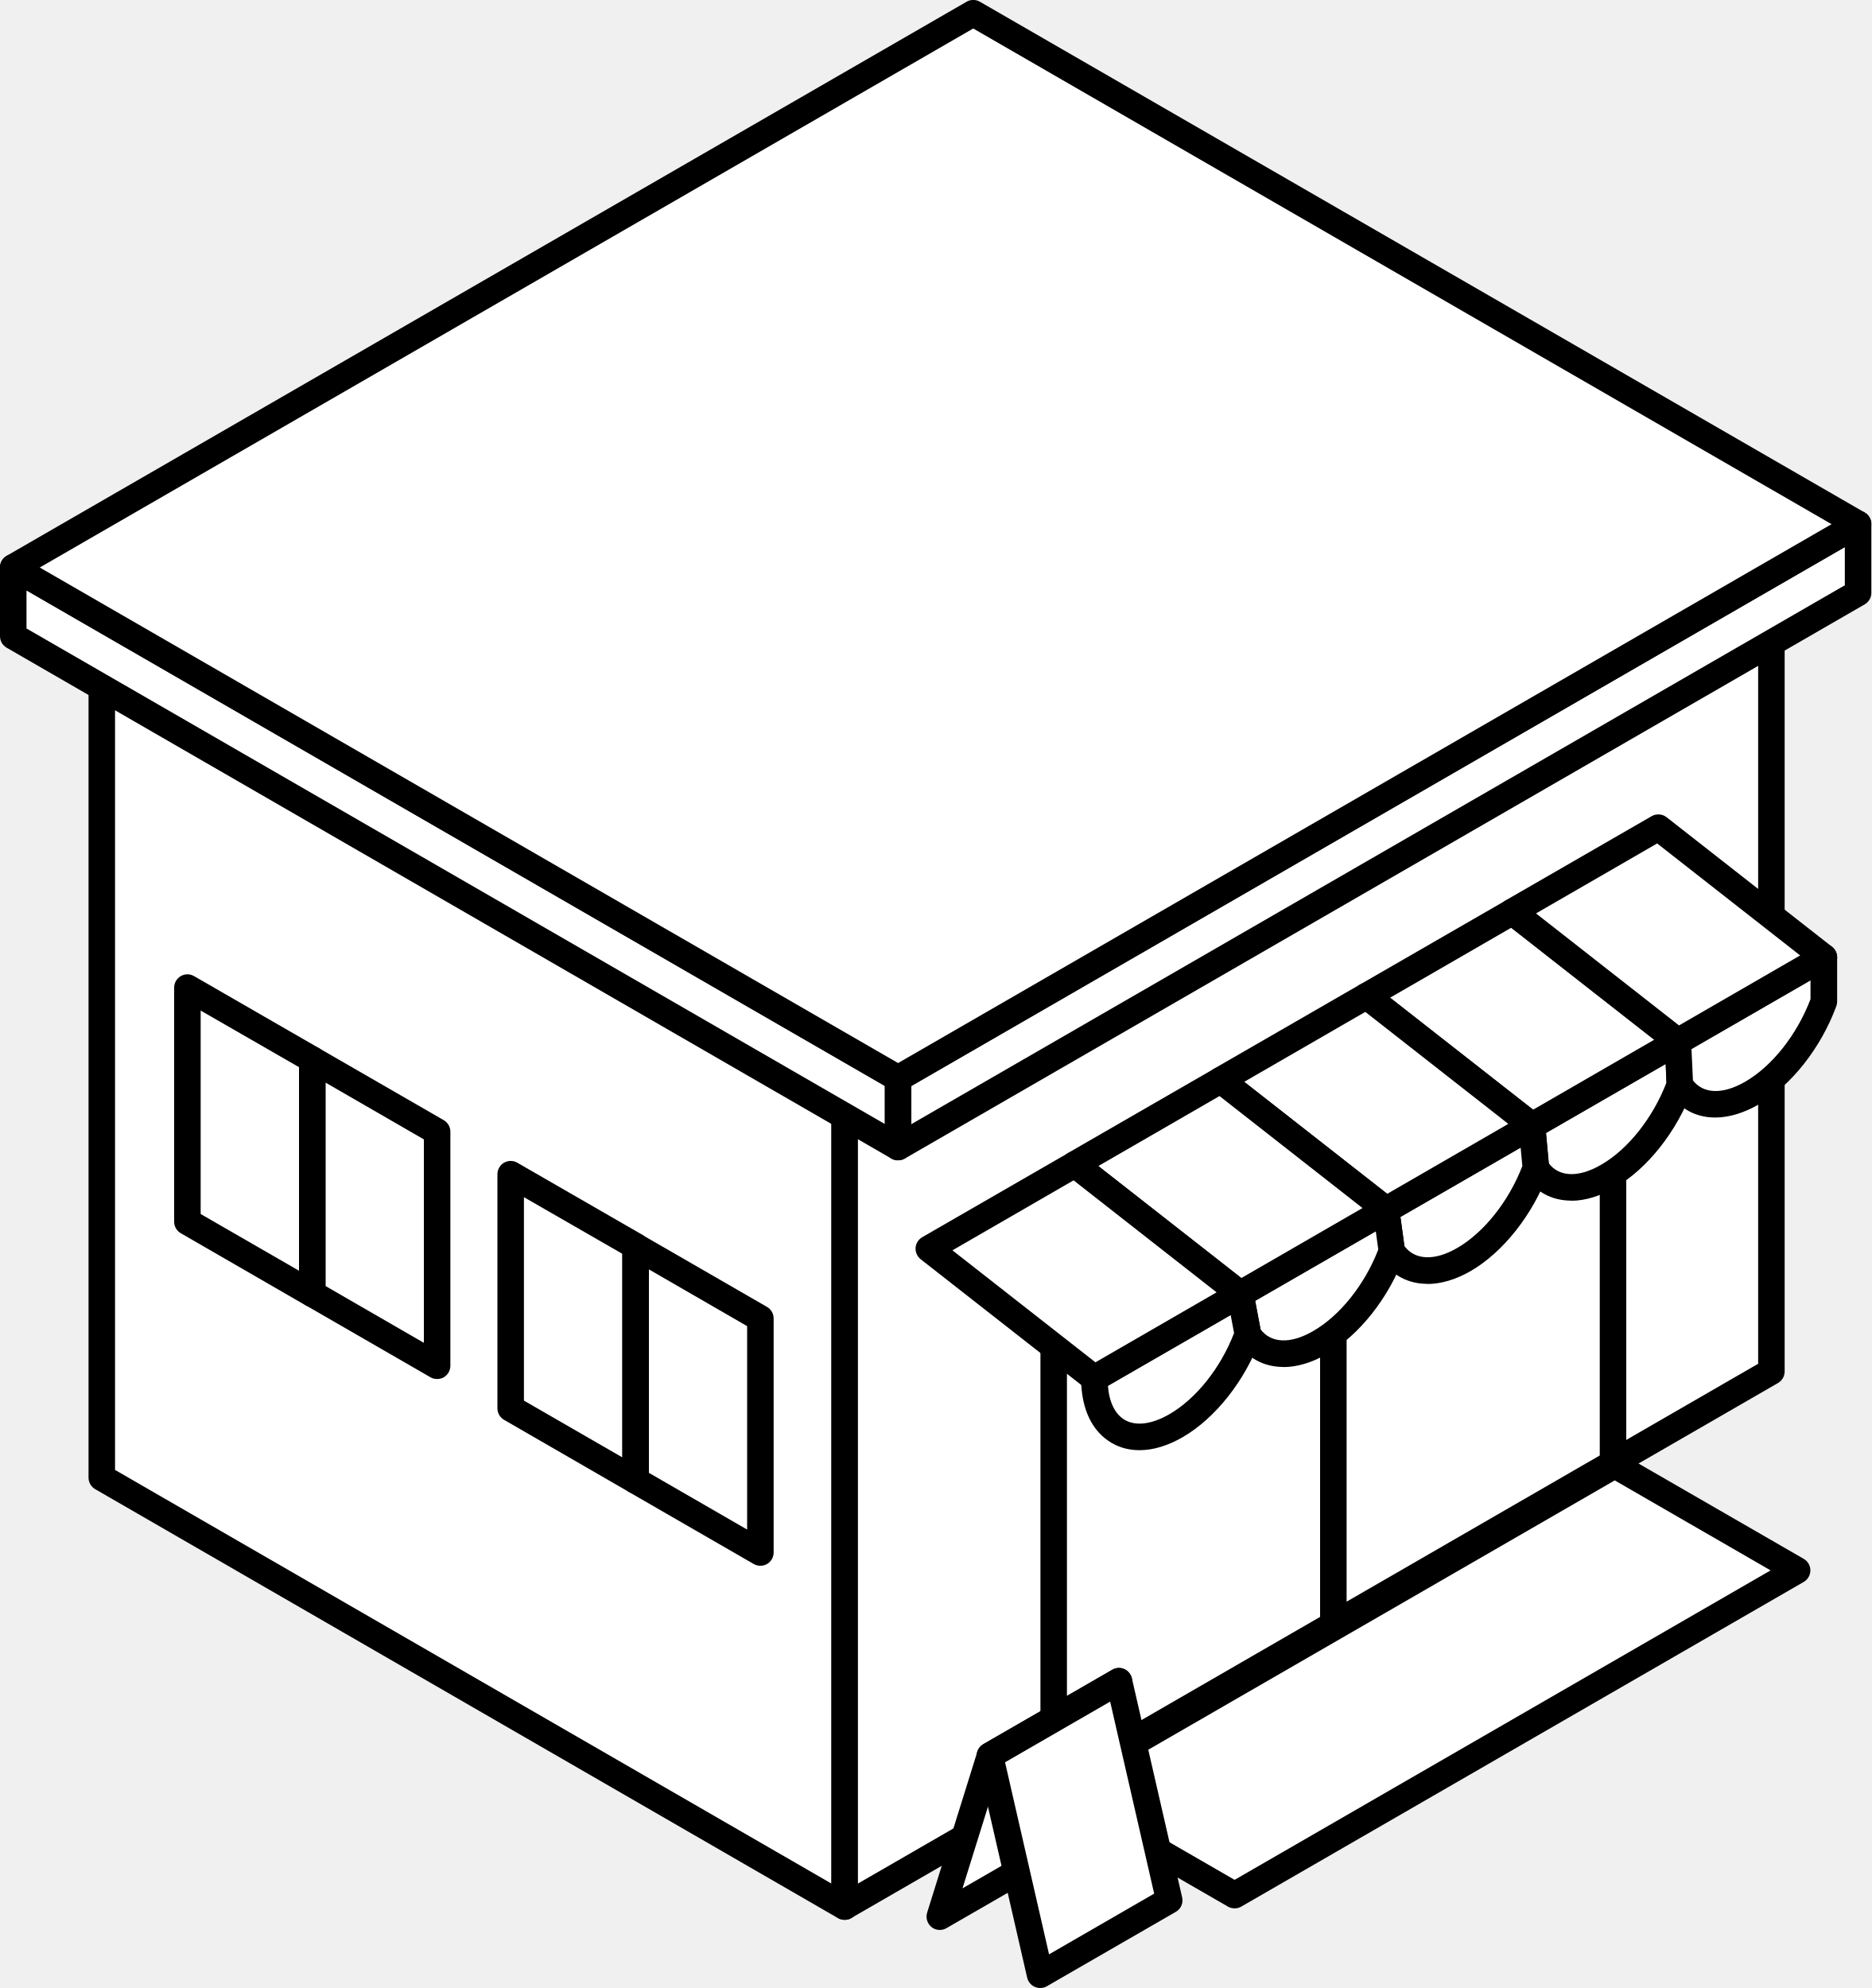
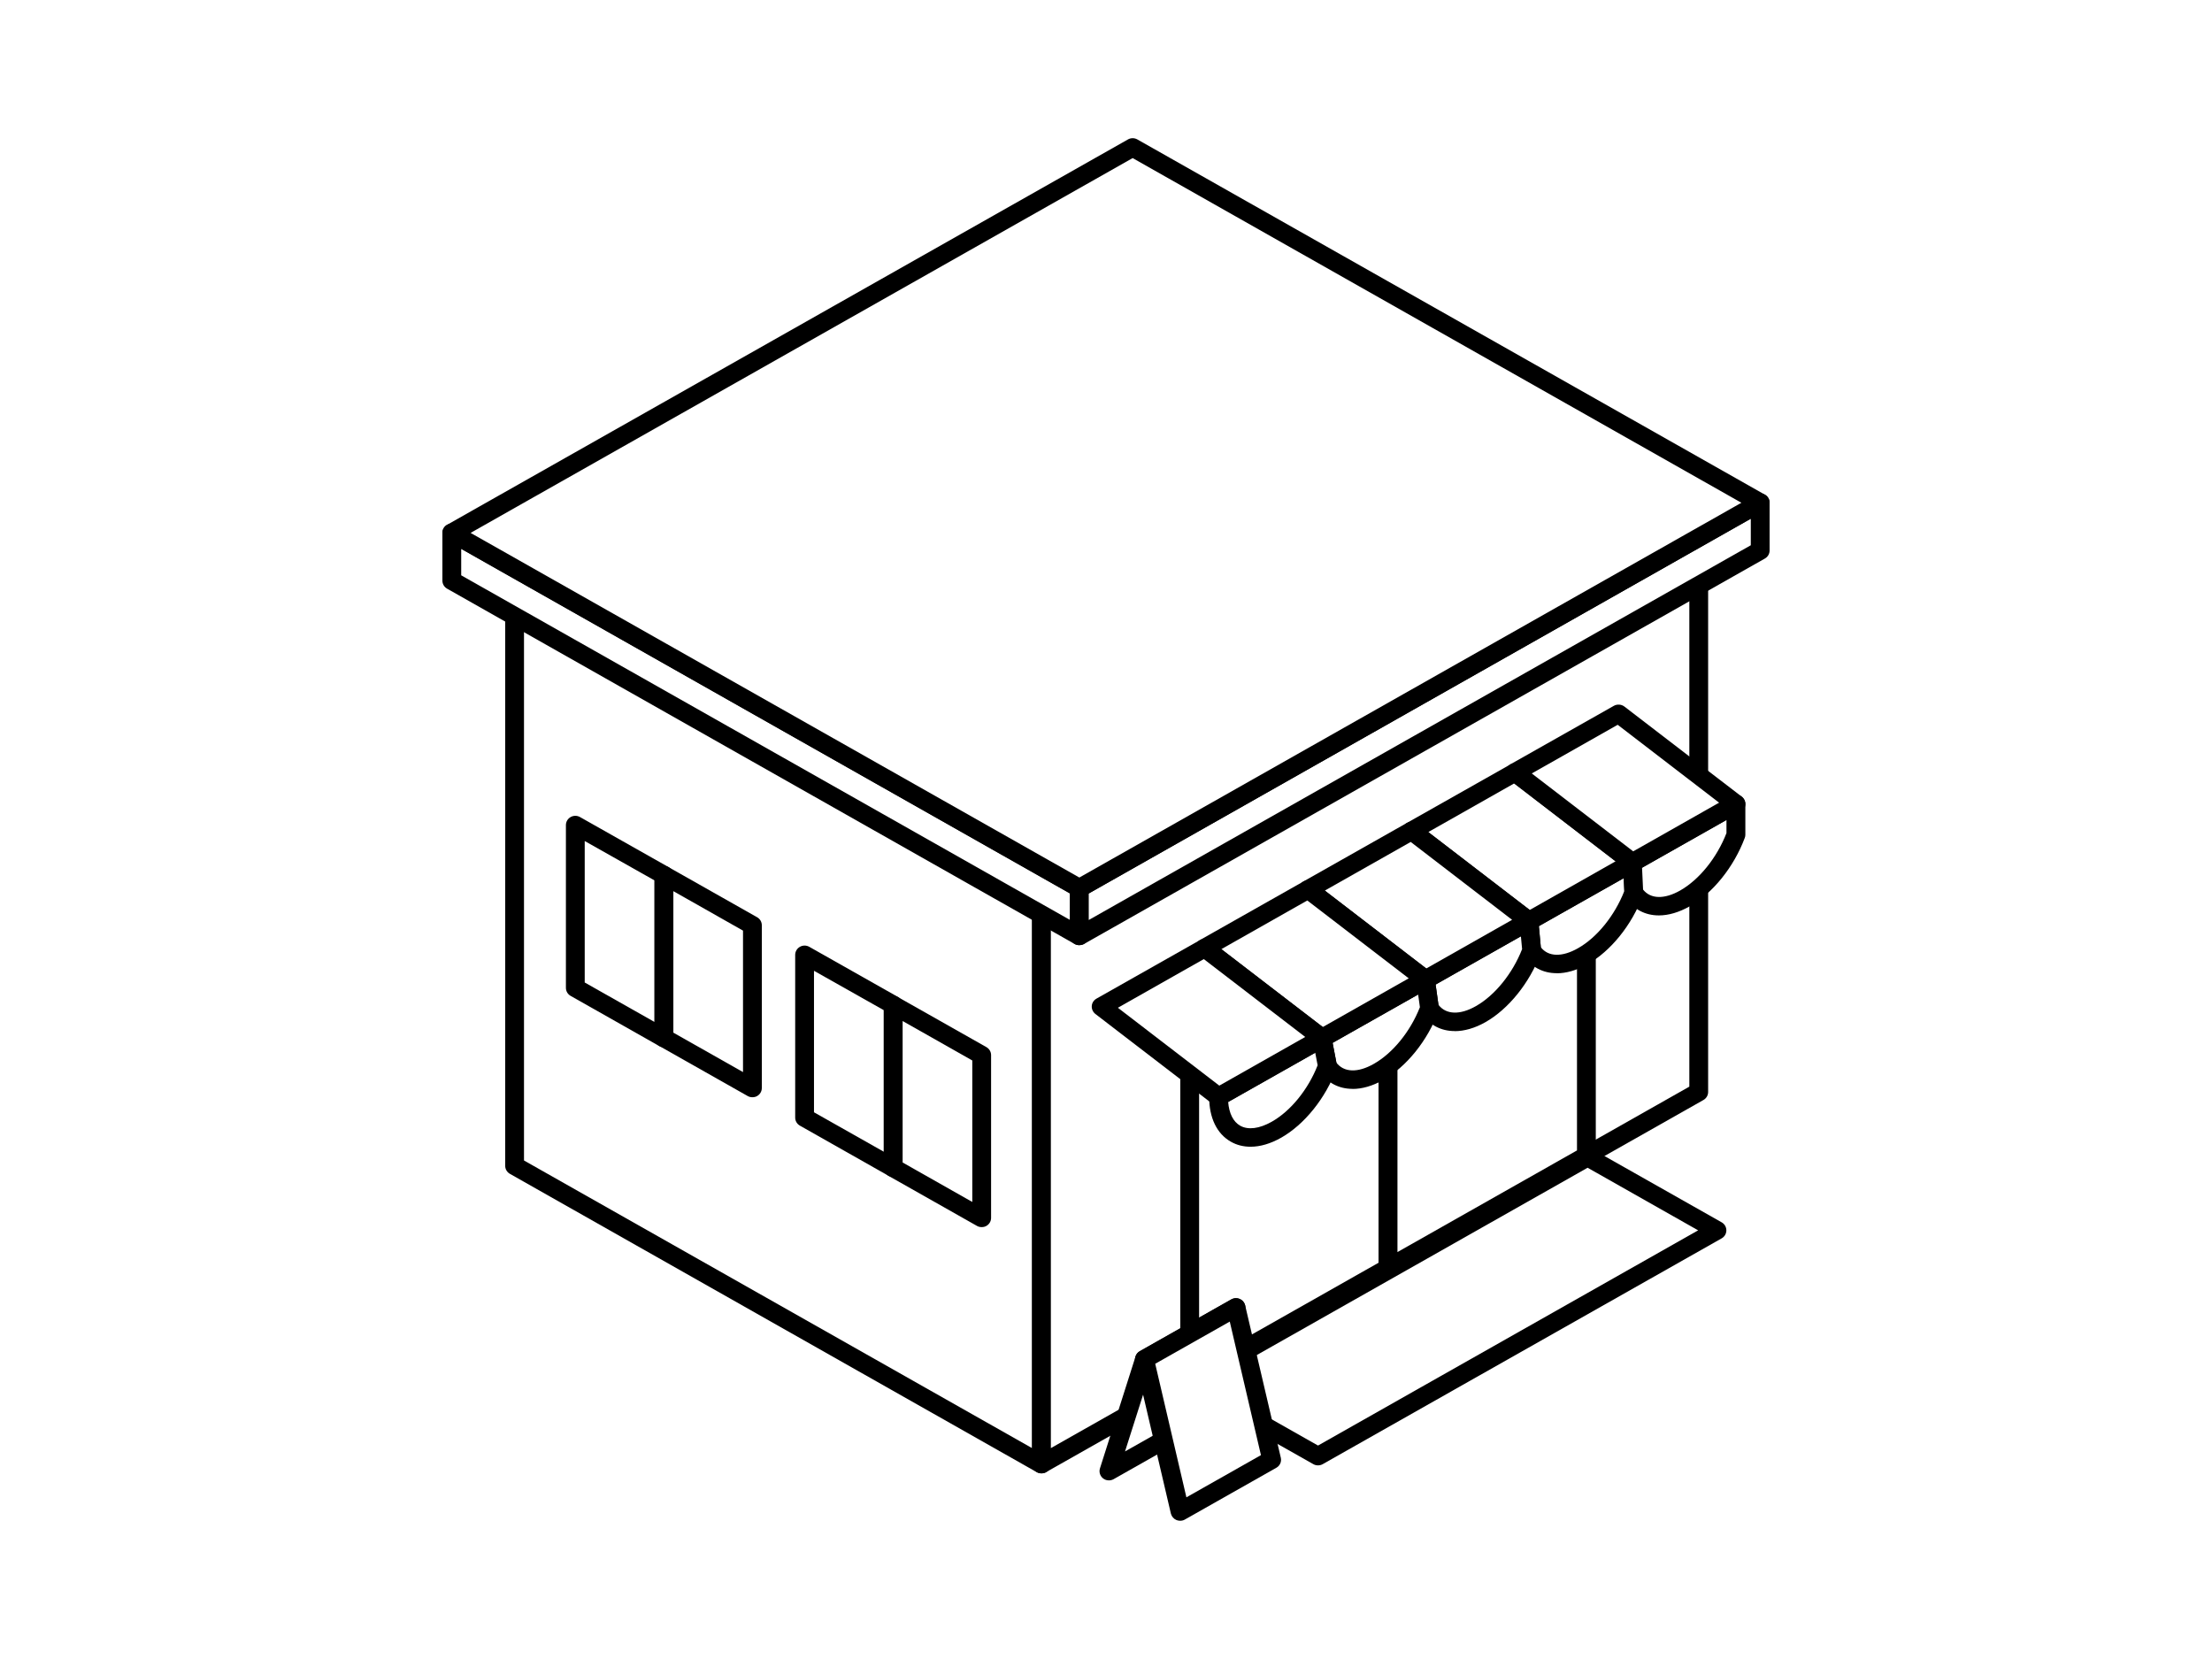
- <svg xmlns="http://www.w3.org/2000/svg" id="Layer_2" data-name="Layer 2" viewBox="0 0 141.19 150">
+ <svg xmlns="http://www.w3.org/2000/svg" width="80" height="60" viewBox="0 0 80 60" fill="none">
+   <rect width="80" height="60" fill="white" />
+   <g clip-path="url(#clip0_1_878)">
+     <path d="M62.096 44.497L47.668 52.663L42.99 50.013L57.418 41.847L62.096 44.497Z" fill="white" />
+     <path d="M47.668 52.997C47.61 52.997 47.549 52.983 47.498 52.953L42.82 50.307C42.715 50.247 42.65 50.137 42.65 50.017C42.65 49.897 42.715 49.787 42.82 49.727L57.248 41.56C57.354 41.5 57.483 41.5 57.588 41.56L62.266 44.207C62.372 44.267 62.436 44.377 62.436 44.497C62.436 44.617 62.372 44.727 62.266 44.787L47.838 52.953C47.787 52.983 47.726 52.997 47.668 52.997ZM43.67 50.017L47.668 52.28L61.416 44.497L57.418 42.233L43.67 50.017Z" fill="black" />
+     <path d="M37.666 30.773V52.953L18.611 42.163V19.987L37.666 30.773Z" fill="white" />
+     <path d="M37.666 53.287C37.608 53.287 37.547 53.273 37.496 53.243L18.441 42.453C18.336 42.393 18.271 42.283 18.271 42.163V19.987C18.271 19.867 18.336 19.757 18.441 19.697C18.546 19.637 18.675 19.637 18.781 19.697L37.836 30.483C37.941 30.543 38.006 30.653 38.006 30.773V52.953C38.006 53.073 37.941 53.183 37.836 53.243C37.785 53.273 37.724 53.287 37.666 53.287ZM18.951 41.97L37.326 52.373V30.963L18.951 20.563V41.97Z" fill="black" />
+     <path d="M37.666 31.007V52.95L61.44 39.493V17.55L37.666 31.007Z" fill="white" />
+     <path d="M37.666 53.283C37.608 53.283 37.547 53.267 37.496 53.24C37.391 53.18 37.326 53.07 37.326 52.95V31.007C37.326 30.887 37.391 30.777 37.496 30.717L61.267 17.26C61.372 17.2 61.501 17.2 61.607 17.26C61.712 17.32 61.777 17.43 61.777 17.55V39.493C61.777 39.613 61.712 39.723 61.607 39.783L37.836 53.24C37.785 53.27 37.724 53.283 37.666 53.283ZM38.006 31.2V52.373L61.097 39.3V18.127L38.006 31.2Z" fill="black" />
+     <path d="M42.228 6.677L18.56 20.073L37.772 30.95L61.44 17.55L42.228 6.677Z" fill="white" />
+     <path d="M37.772 31.283C37.714 31.283 37.653 31.27 37.602 31.24L18.39 20.363C18.285 20.303 18.22 20.193 18.22 20.073C18.22 19.953 18.285 19.843 18.39 19.783L42.059 6.387C42.164 6.327 42.293 6.327 42.398 6.387L61.61 17.263C61.715 17.323 61.78 17.433 61.78 17.553C61.78 17.673 61.715 17.783 61.61 17.843L37.941 31.24C37.891 31.27 37.829 31.283 37.772 31.283ZM19.24 20.073L37.772 30.563L60.76 17.55L42.228 7.06L19.24 20.073Z" fill="black" />
+     <path d="M50.201 33.387V45.863L43.027 49.923V37.45L50.201 33.387Z" fill="white" />
+     <path d="M43.027 50.257C42.97 50.257 42.908 50.243 42.857 50.213C42.752 50.153 42.687 50.043 42.687 49.923V37.45C42.687 37.33 42.752 37.22 42.857 37.16L50.031 33.1C50.136 33.04 50.265 33.04 50.371 33.1C50.476 33.16 50.541 33.27 50.541 33.39V45.863C50.541 45.983 50.476 46.093 50.371 46.153L43.197 50.213C43.146 50.243 43.085 50.257 43.027 50.257ZM43.367 37.64V49.343L49.861 45.667V33.963L43.367 37.64Z" fill="black" />
+     <path d="M57.374 29.327V41.803L50.201 45.863V33.387L57.374 29.327Z" fill="white" />
+     <path d="M50.201 46.197C50.143 46.197 50.082 46.18 50.031 46.153C49.925 46.093 49.861 45.983 49.861 45.863V33.39C49.861 33.27 49.925 33.16 50.031 33.1L57.204 29.04C57.309 28.98 57.439 28.98 57.544 29.04C57.649 29.1 57.714 29.21 57.714 29.33V41.803C57.714 41.923 57.649 42.033 57.544 42.093L50.371 46.153C50.32 46.183 50.258 46.197 50.201 46.197ZM50.541 33.58V45.283L57.034 41.607V29.903L50.541 33.58Z" fill="black" />
+     <path d="M29.102 34.537V40.423L32.301 42.233V36.343L29.102 34.537Z" fill="white" />
+     <path d="M32.301 42.567C32.244 42.567 32.182 42.553 32.132 42.523L28.929 40.71C28.824 40.65 28.759 40.54 28.759 40.42V34.533C28.759 34.413 28.824 34.303 28.929 34.243C29.034 34.183 29.163 34.183 29.269 34.243L32.471 36.053C32.577 36.113 32.641 36.223 32.641 36.343V42.233C32.641 42.353 32.577 42.463 32.471 42.523C32.42 42.553 32.359 42.567 32.301 42.567ZM29.439 40.227L31.962 41.653V36.533L29.439 35.11V40.227Z" fill="black" />
+     <path d="M32.301 36.347V42.233L35.504 44.047V38.16L32.301 36.347Z" fill="white" />
+     <path d="M35.504 44.38C35.446 44.38 35.385 44.367 35.334 44.337L32.135 42.527C32.029 42.467 31.965 42.357 31.965 42.237V36.35C31.965 36.23 32.029 36.12 32.135 36.06C32.24 36 32.369 36 32.475 36.06L35.674 37.87C35.779 37.93 35.844 38.04 35.844 38.16V44.047C35.844 44.167 35.779 44.277 35.674 44.337C35.623 44.367 35.562 44.38 35.504 44.38ZM32.645 42.043L35.164 43.47V38.353L32.645 36.927V42.043Z" fill="black" />
+     <path d="M20.811 29.843V35.727L24.01 37.54V31.65L20.811 29.843Z" fill="white" />
+     <path d="M24.01 37.873C23.952 37.873 23.891 37.86 23.84 37.83L20.637 36.017C20.532 35.957 20.467 35.847 20.467 35.727V29.84C20.467 29.72 20.532 29.61 20.637 29.55C20.742 29.49 20.872 29.49 20.977 29.55L24.18 31.36C24.285 31.42 24.35 31.53 24.35 31.65V37.54C24.35 37.66 24.285 37.77 24.18 37.83C24.129 37.86 24.067 37.873 24.01 37.873ZM21.147 35.533L23.67 36.96V31.84L21.147 30.417V35.533Z" fill="black" />
+     <path d="M24.01 31.653V37.54L27.212 39.35V33.467L24.01 31.653Z" fill="white" />
+     <path d="M27.212 39.683C27.154 39.683 27.093 39.67 27.042 39.64L23.843 37.83C23.738 37.77 23.673 37.66 23.673 37.54V31.653C23.673 31.533 23.738 31.423 23.843 31.363C23.948 31.303 24.078 31.303 24.183 31.363L27.382 33.173C27.488 33.233 27.552 33.343 27.552 33.463V39.35C27.552 39.47 27.488 39.58 27.382 39.64C27.331 39.67 27.27 39.683 27.212 39.683ZM24.353 37.347L26.872 38.773V33.657L24.353 32.23V37.347Z" fill="black" />
+     <path d="M16.34 19.273L39.036 32.12V33.847L16.34 21V19.273Z" fill="white" />
+     <path d="M39.036 34.183C38.978 34.183 38.917 34.17 38.866 34.14L16.17 21.29C16.065 21.23 16 21.12 16 21V19.27C16 19.15 16.065 19.04 16.17 18.98C16.275 18.92 16.405 18.92 16.51 18.98L39.206 31.827C39.312 31.887 39.376 31.997 39.376 32.117V33.847C39.376 33.967 39.312 34.077 39.206 34.137C39.155 34.167 39.094 34.18 39.036 34.18V34.183ZM16.68 20.807L38.696 33.27V32.31L16.68 19.85V20.81V20.807Z" fill="black" />
+     <path d="M39.036 32.12L63.66 18.18V19.91L39.036 33.847V32.12Z" fill="white" />
+     <path d="M39.036 34.183C38.978 34.183 38.917 34.17 38.866 34.14C38.761 34.08 38.696 33.97 38.696 33.85V32.12C38.696 32 38.761 31.89 38.866 31.83L63.49 17.89C63.595 17.83 63.725 17.83 63.83 17.89C63.935 17.95 64 18.06 64 18.18V19.91C64 20.03 63.935 20.14 63.83 20.2L39.206 34.14C39.155 34.17 39.094 34.183 39.036 34.183ZM39.376 32.313V33.273L63.32 19.72V18.76L39.376 32.313Z" fill="black" />
+     <path d="M16.34 19.273L40.964 5.333L63.66 18.18L39.036 32.12L16.34 19.273Z" fill="white" />
+     <path d="M39.036 32.453C38.978 32.453 38.917 32.44 38.866 32.41L16.17 19.56C16.065 19.5 16 19.39 16 19.27C16 19.15 16.065 19.04 16.17 18.98L40.794 5.043C40.899 4.983 41.028 4.983 41.134 5.043L63.83 17.89C63.935 17.95 64 18.06 64 18.18C64 18.3 63.935 18.41 63.83 18.47L39.206 32.41C39.155 32.44 39.094 32.453 39.036 32.453ZM17.02 19.273L39.036 31.737L62.98 18.183L40.964 5.717L17.02 19.273Z" fill="black" />
+     <path d="M55.297 33.313L55.395 34.373C55.746 34.923 56.439 35.037 57.241 34.583C58.04 34.13 58.734 33.23 59.087 32.283L59.036 31.193L55.293 33.31L55.297 33.313Z" fill="white" />
+     <path d="M56.3 35.197C55.803 35.197 55.378 34.977 55.106 34.55C55.079 34.507 55.062 34.457 55.056 34.403L54.957 33.343C54.943 33.213 55.011 33.09 55.127 33.023L58.87 30.907C58.972 30.85 59.098 30.847 59.203 30.903C59.308 30.96 59.373 31.063 59.38 31.18L59.431 32.27C59.431 32.313 59.427 32.357 59.41 32.4C59.02 33.45 58.255 34.4 57.415 34.873C57.031 35.09 56.65 35.2 56.303 35.2L56.3 35.197ZM55.725 34.257C55.994 34.607 56.493 34.623 57.072 34.293C57.762 33.903 58.397 33.113 58.744 32.23L58.724 31.757L55.654 33.493L55.725 34.257Z" fill="black" />
+     <path d="M54.794 27.933L51.051 30.05L55.297 33.313L59.04 31.193L54.794 27.933Z" fill="white" />
+     <path d="M55.297 33.647C55.222 33.647 55.147 33.623 55.086 33.577L50.84 30.317C50.752 30.25 50.704 30.14 50.711 30.03C50.718 29.92 50.782 29.82 50.881 29.763L54.624 27.647C54.743 27.58 54.896 27.59 55.005 27.673L59.251 30.933C59.339 31.003 59.387 31.11 59.38 31.22C59.373 31.33 59.308 31.43 59.21 31.487L55.467 33.603C55.412 33.633 55.355 33.647 55.297 33.647ZM51.656 30.093L55.324 32.91L58.431 31.15L54.763 28.333L51.656 30.093Z" fill="black" />
+     <path d="M59.04 31.193L59.091 32.283C59.441 32.83 60.138 32.947 60.937 32.493C61.736 32.04 62.429 31.137 62.783 30.19V29.077L59.04 31.193Z" fill="white" />
+     <path d="M59.995 33.107C59.499 33.107 59.074 32.887 58.802 32.46C58.771 32.41 58.754 32.357 58.751 32.297L58.7 31.207C58.693 31.083 58.761 30.967 58.87 30.903L62.613 28.787C62.718 28.727 62.847 28.727 62.953 28.787C63.058 28.847 63.123 28.957 63.123 29.077V30.19C63.123 30.23 63.116 30.267 63.102 30.303C62.708 31.357 61.943 32.307 61.107 32.78C60.723 32.997 60.342 33.107 59.999 33.107H59.995ZM59.424 32.173C59.696 32.517 60.192 32.53 60.764 32.207C61.457 31.813 62.093 31.023 62.44 30.13V29.653L59.387 31.383L59.424 32.173Z" fill="black" />
+     <path d="M59.04 31.193L62.779 29.077L58.537 25.813L54.794 27.933L59.04 31.193Z" fill="white" />
+     <path d="M59.04 31.527C58.965 31.527 58.89 31.503 58.829 31.457L54.583 28.197C54.495 28.13 54.447 28.02 54.454 27.91C54.461 27.8 54.525 27.7 54.624 27.643L58.367 25.527C58.486 25.46 58.639 25.47 58.748 25.553L62.994 28.813C63.082 28.883 63.13 28.99 63.123 29.1C63.116 29.21 63.051 29.31 62.953 29.367L59.21 31.483C59.156 31.513 59.098 31.527 59.04 31.527ZM55.399 27.973L59.067 30.79L62.174 29.03L58.506 26.213L55.399 27.973Z" fill="black" />
+     <path d="M51.554 35.43L51.7 36.467C52.053 37.013 52.747 37.13 53.549 36.677C54.348 36.223 55.042 35.32 55.395 34.373L55.297 33.313L51.554 35.43Z" fill="white" />
+     <path d="M52.611 37.29C52.115 37.29 51.69 37.07 51.414 36.647C51.387 36.607 51.37 36.56 51.363 36.513L51.217 35.477C51.197 35.343 51.265 35.21 51.384 35.143L55.127 33.027C55.225 32.97 55.351 32.967 55.453 33.02C55.555 33.073 55.623 33.173 55.637 33.287L55.735 34.347C55.739 34.397 55.735 34.447 55.715 34.493C55.321 35.547 54.556 36.497 53.719 36.97C53.335 37.187 52.955 37.293 52.611 37.293V37.29ZM52.026 36.343C52.298 36.697 52.801 36.717 53.379 36.387C54.066 35.997 54.702 35.21 55.049 34.327L55.005 33.86L51.921 35.607L52.023 36.343H52.026Z" fill="black" />
+     <path d="M51.051 30.05L47.311 32.17L51.554 35.43L55.297 33.313L51.051 30.05Z" fill="white" />
+     <path d="M51.554 35.763C51.479 35.763 51.404 35.74 51.343 35.693L47.097 32.433C47.008 32.363 46.961 32.257 46.968 32.147C46.974 32.037 47.039 31.937 47.138 31.88L50.881 29.763C51 29.693 51.153 29.707 51.261 29.79L55.508 33.05C55.596 33.12 55.644 33.227 55.637 33.337C55.63 33.447 55.565 33.547 55.467 33.603L51.724 35.72C51.669 35.75 51.612 35.763 51.554 35.763ZM47.913 32.21L51.581 35.027L54.688 33.267L51.02 30.45L47.913 32.21Z" fill="black" />
+     <path d="M47.814 37.55L48.008 38.557C48.361 39.107 49.055 39.22 49.854 38.767C50.656 38.313 51.35 37.413 51.7 36.467L51.554 35.43L47.811 37.547L47.814 37.55Z" fill="white" />
+     <path d="M48.916 39.38C48.419 39.38 47.994 39.16 47.719 38.733C47.695 38.697 47.682 38.66 47.671 38.617L47.478 37.61C47.45 37.47 47.515 37.33 47.641 37.26L51.384 35.143C51.482 35.087 51.601 35.083 51.703 35.133C51.805 35.183 51.877 35.277 51.89 35.387L52.036 36.423C52.043 36.477 52.036 36.533 52.02 36.583C51.632 37.633 50.867 38.583 50.024 39.06C49.64 39.277 49.262 39.383 48.916 39.383V39.38ZM48.328 38.427C48.599 38.787 49.099 38.81 49.684 38.477C50.374 38.087 51.006 37.307 51.353 36.427L51.289 35.967L48.195 37.717L48.331 38.423L48.328 38.427Z" fill="black" />
+     <path d="M47.311 32.17L43.568 34.287L47.814 37.55L51.554 35.43L47.311 32.17Z" fill="white" />
+     <path d="M47.814 37.88C47.739 37.88 47.665 37.857 47.603 37.81L43.357 34.55C43.269 34.48 43.221 34.373 43.228 34.263C43.235 34.153 43.299 34.053 43.398 33.997L47.141 31.88C47.26 31.813 47.41 31.823 47.522 31.907L51.768 35.167C51.856 35.237 51.904 35.343 51.897 35.453C51.89 35.563 51.826 35.663 51.727 35.72L47.984 37.837C47.93 37.867 47.872 37.88 47.814 37.88ZM44.173 34.327L47.841 37.143L50.949 35.383L47.28 32.567L44.173 34.327Z" fill="black" />
+     <path d="M44.071 39.667V39.673C44.071 40.983 45.006 41.513 46.162 40.86C46.964 40.407 47.658 39.503 48.008 38.557L47.814 37.55L44.071 39.667Z" fill="white" />
+     <path d="M45.227 41.473C44.969 41.473 44.727 41.413 44.513 41.29C44.01 41.003 43.731 40.43 43.731 39.67C43.731 39.55 43.796 39.433 43.901 39.373L47.644 37.257C47.739 37.203 47.855 37.197 47.957 37.243C48.056 37.287 48.127 37.377 48.151 37.483L48.344 38.49C48.355 38.55 48.351 38.61 48.331 38.667C47.94 39.72 47.175 40.67 46.335 41.147C45.951 41.363 45.577 41.473 45.23 41.473H45.227ZM44.418 39.853C44.452 40.27 44.602 40.57 44.853 40.713C45.139 40.873 45.543 40.823 45.992 40.57C46.679 40.183 47.311 39.403 47.654 38.527L47.566 38.07L44.414 39.853H44.418Z" fill="black" />
+     <path d="M43.568 34.287L39.825 36.407L44.071 39.667L47.814 37.55L43.568 34.287Z" fill="white" />
+     <path d="M44.071 40C43.996 40 43.922 39.977 43.86 39.93L39.614 36.67C39.526 36.6 39.478 36.493 39.485 36.383C39.492 36.273 39.556 36.173 39.655 36.117L43.398 34C43.517 33.933 43.67 33.943 43.779 34.027L48.025 37.287C48.113 37.357 48.161 37.463 48.154 37.573C48.147 37.683 48.083 37.783 47.984 37.84L44.241 39.957C44.187 39.987 44.129 40 44.071 40ZM40.43 36.447L44.098 39.263L47.206 37.503L43.537 34.687L40.43 36.447Z" fill="black" />
+     <path d="M43.415 51.333L40.104 53.207L41.392 49.157L44.703 47.283L43.415 51.333Z" fill="white" />
+     <path d="M40.104 53.54C40.029 53.54 39.954 53.517 39.893 53.467C39.784 53.38 39.74 53.237 39.781 53.107L41.069 49.057C41.093 48.977 41.151 48.91 41.222 48.867L44.533 46.993C44.656 46.923 44.805 46.937 44.914 47.023C45.023 47.11 45.067 47.253 45.026 47.383L43.738 51.433C43.714 51.513 43.656 51.58 43.585 51.623L40.274 53.497C40.219 53.527 40.161 53.54 40.104 53.54ZM41.678 49.383L40.688 52.493L43.133 51.11L44.122 48L41.678 49.383Z" fill="black" />
+     <path d="M45.992 52.79L42.681 54.667L41.392 49.157L44.703 47.283L45.992 52.79Z" fill="white" />
+     <path d="M42.681 55C42.633 55 42.589 54.99 42.545 54.973C42.446 54.93 42.375 54.847 42.347 54.743L41.059 49.233C41.025 49.09 41.09 48.943 41.219 48.87L44.53 46.997C44.625 46.943 44.737 46.937 44.836 46.98C44.935 47.023 45.006 47.107 45.033 47.21L46.322 52.72C46.356 52.863 46.291 53.01 46.162 53.083L42.851 54.957C42.8 54.987 42.738 55 42.681 55ZM41.78 49.323L42.908 54.153L45.604 52.627L44.476 47.797L41.78 49.323Z" fill="black" />
+   </g>
  <defs>
-     <style>
-       .cls-1, .cls-2 {
-         stroke-width: 0px;
-       }
- 
-       .cls-2 {
-         fill: #fff;
-       }
-     </style>
+     <clipPath id="clip0_1_878">
+       <rect width="48" height="50" fill="white" transform="translate(16 5)" />
+     </clipPath>
  </defs>
-   <g id="object">
-     <g>
-       <g>
-         <polygon class="cls-2" points="135.59 118.49 93.15 142.99 79.39 135.04 121.83 110.54 135.59 118.49" />
-         <path class="cls-1" d="m93.15,143.99c-.17,0-.35-.04-.5-.13l-13.76-7.94c-.31-.18-.5-.51-.5-.87s.19-.69.5-.87l42.44-24.5c.31-.18.69-.18,1,0l13.76,7.94c.31.18.5.51.5.87s-.19.69-.5.87l-42.44,24.5c-.15.09-.33.13-.5.13Zm-11.76-8.94l11.76,6.79,40.44-23.35-11.76-6.79-40.44,23.35Z" />
-       </g>
-       <g id="Axo_Extrusion" data-name="Axo Extrusion">
-         <g>
-           <g>
-             <polygon class="cls-2" points="63.73 77.32 63.73 143.86 7.68 111.49 7.68 44.96 63.73 77.32" />
-             <path class="cls-1" d="m63.73,144.86c-.17,0-.35-.04-.5-.13L7.18,112.36c-.31-.18-.5-.51-.5-.87V44.96c0-.36.19-.69.5-.87.31-.18.69-.18,1,0l56.05,32.36c.31.18.5.51.5.87v66.54c0,.36-.19.69-.5.87-.15.09-.33.13-.5.13ZM8.68,110.91l54.05,31.21v-64.23L8.68,46.69v64.22Z" />
-           </g>
-           <g>
-             <polygon id="Axo_panel" data-name="Axo panel" class="cls-2" points="63.73 78.02 63.73 143.85 133.66 103.48 133.66 37.65 63.73 78.02" />
-             <path class="cls-1" d="m63.73,144.85c-.17,0-.35-.05-.5-.13-.31-.18-.5-.51-.5-.87v-65.83c0-.36.19-.69.5-.87l69.92-40.37c.31-.18.69-.18,1,0,.31.18.5.51.5.87v65.83c0,.36-.19.69-.5.87l-69.92,40.37c-.15.09-.33.13-.5.13Zm1-66.25v63.52l67.92-39.22v-63.52l-67.92,39.22Z" />
-           </g>
-           <g>
-             <polygon class="cls-2" points="77.15 5.03 7.53 45.22 64.04 77.85 133.66 37.65 77.15 5.03" />
-             <path class="cls-1" d="m64.04,78.85c-.17,0-.35-.04-.5-.13L7.03,46.09c-.31-.18-.5-.51-.5-.87s.19-.69.5-.87L76.65,4.16c.31-.18.69-.18,1,0l56.51,32.63c.31.18.5.51.5.87s-.19.69-.5.87l-69.62,40.19c-.15.09-.33.13-.5.13ZM9.53,45.22l54.51,31.47,67.62-39.04L77.15,6.18,9.53,45.22Z" />
-           </g>
-         </g>
-         <g>
-           <g>
-             <polygon class="cls-2" points="100.6 85.16 100.6 122.59 79.5 134.77 79.5 97.35 100.6 85.16" />
-             <path class="cls-1" d="m79.5,135.77c-.17,0-.35-.04-.5-.13-.31-.18-.5-.51-.5-.87v-37.42c0-.36.19-.69.5-.87l21.1-12.18c.31-.18.69-.18,1,0,.31.18.5.51.5.87v37.42c0,.36-.19.69-.5.87l-21.1,12.18c-.15.09-.33.13-.5.13Zm1-37.85v35.11l19.1-11.03v-35.11l-19.1,11.03Z" />
-           </g>
-           <g>
-             <polygon class="cls-2" points="121.7 72.98 121.7 110.41 100.6 122.59 100.6 85.16 121.7 72.98" />
-             <path class="cls-1" d="m100.6,123.59c-.17,0-.35-.05-.5-.13-.31-.18-.5-.51-.5-.87v-37.42c0-.36.19-.69.5-.87l21.1-12.18c.31-.18.69-.18,1,0,.31.18.5.51.5.87v37.42c0,.36-.19.69-.5.87l-21.1,12.18c-.15.09-.33.13-.5.13Zm1-37.85v35.11l19.1-11.03v-35.11l-19.1,11.03Z" />
-           </g>
-         </g>
-         <g>
-           <g>
-             <g>
-               <polygon class="cls-2" points="38.54 88.61 38.54 106.27 47.95 111.7 47.95 94.03 38.54 88.61" />
-               <path class="cls-1" d="m47.95,112.7c-.17,0-.35-.04-.5-.13l-9.42-5.44c-.31-.18-.5-.51-.5-.87v-17.66c0-.36.19-.69.5-.87.31-.18.69-.18,1,0l9.42,5.43c.31.18.5.51.5.87v17.67c0,.36-.19.69-.5.87-.15.09-.33.13-.5.13Zm-8.42-7.02l7.42,4.28v-15.36l-7.42-4.27v15.35Z" />
-             </g>
-             <g>
-               <polygon class="cls-2" points="47.95 94.04 47.95 111.7 57.37 117.14 57.37 99.48 47.95 94.04" />
-               <path class="cls-1" d="m57.37,118.14c-.17,0-.35-.04-.5-.13l-9.41-5.43c-.31-.18-.5-.51-.5-.87v-17.66c0-.36.19-.69.5-.87.31-.18.69-.18,1,0l9.41,5.43c.31.18.5.51.5.87v17.66c0,.36-.19.69-.5.87-.15.09-.33.13-.5.13Zm-8.41-7.01l7.41,4.28v-15.35l-7.41-4.28v15.35Z" />
-             </g>
-           </g>
-           <g>
-             <g>
-               <polygon class="cls-2" points="14.15 74.53 14.15 92.18 23.56 97.62 23.56 79.95 14.15 74.53" />
-               <path class="cls-1" d="m23.56,98.62c-.17,0-.35-.04-.5-.13l-9.42-5.44c-.31-.18-.5-.51-.5-.87v-17.66c0-.36.19-.69.5-.87.31-.18.69-.18,1,0l9.42,5.43c.31.18.5.51.5.87v17.67c0,.36-.19.69-.5.87-.15.09-.33.13-.5.13Zm-8.42-7.02l7.42,4.28v-15.36l-7.42-4.27v15.35Z" />
-             </g>
-             <g>
-               <polygon class="cls-2" points="23.56 79.96 23.56 97.62 32.98 103.05 32.98 85.4 23.56 79.96" />
-               <path class="cls-1" d="m32.98,104.05c-.17,0-.35-.04-.5-.13l-9.41-5.43c-.31-.18-.5-.51-.5-.87v-17.66c0-.36.19-.69.5-.87.31-.18.69-.18,1,0l9.41,5.43c.31.18.5.51.5.87v17.66c0,.36-.19.69-.5.87-.15.09-.33.13-.5.13Zm-8.41-7.01l7.41,4.28v-15.35l-7.41-4.28v15.35Z" />
-             </g>
-           </g>
-         </g>
-         <g id="Axo_Surface_" data-name="Axo Surface**">
-           <g>
-             <polygon id="Axo_panel-2" data-name="Axo panel" class="cls-2" points="1 42.82 67.76 81.36 67.76 86.54 1 48 1 42.82" />
-             <path class="cls-1" d="m67.76,87.55c-.17,0-.35-.04-.5-.13L.5,48.87c-.31-.18-.5-.51-.5-.87v-5.19c0-.36.19-.69.5-.87.31-.18.69-.18,1,0l66.76,38.54c.31.18.5.51.5.87v5.19c0,.36-.19.69-.5.87-.15.09-.33.13-.5.13ZM2,47.42l64.76,37.39v-2.88L2,44.55v2.88Z" />
-           </g>
-           <g>
-             <polygon id="Axo_panel-3" data-name="Axo panel" class="cls-2" points="67.76 81.36 140.19 39.54 140.19 44.73 67.76 86.54 67.76 81.36" />
-             <path class="cls-1" d="m67.76,87.55c-.17,0-.35-.04-.5-.13-.31-.18-.5-.51-.5-.87v-5.19c0-.36.19-.69.5-.87l72.43-41.82c.31-.18.69-.18,1,0,.31.18.5.51.5.87v5.19c0,.36-.19.69-.5.87l-72.43,41.82c-.15.09-.33.13-.5.13Zm1-5.61v2.88l70.43-40.66v-2.88l-70.43,40.66Z" />
-           </g>
-           <g>
-             <polygon id="Axo_base" data-name="Axo base" class="cls-2" points="1 42.82 73.43 1 140.19 39.54 67.76 81.36 1 42.82" />
-             <path class="cls-1" d="m67.76,82.36c-.17,0-.35-.04-.5-.13L.5,43.68c-.31-.18-.5-.51-.5-.87s.19-.69.5-.87L72.93.13c.31-.18.69-.18,1,0l66.76,38.54c.31.18.5.51.5.87s-.19.69-.5.87l-72.43,41.82c-.15.09-.33.13-.5.13ZM3,42.82l64.76,37.39,70.43-40.66L73.43,2.15,3,42.82Z" />
-           </g>
-         </g>
-       </g>
-       <g>
-         <g>
-           <g>
-             <path class="cls-2" d="m115.59,84.94l.29,3.18c1.03,1.65,3.07,1.99,5.43.63,2.35-1.36,4.39-4.06,5.43-6.9l-.15-3.27-11.01,6.35Z" />
-             <path class="cls-1" d="m118.54,90.59c-1.46,0-2.71-.66-3.51-1.94-.08-.13-.13-.28-.15-.44l-.29-3.18c-.04-.39.16-.76.5-.96l11.01-6.35c.3-.17.67-.18.98-.01.31.17.5.48.52.83l.15,3.27c0,.13-.01.26-.06.39-1.15,3.15-3.4,6-5.87,7.42-1.13.65-2.25.98-3.27.98Zm-1.69-2.82c.79,1.05,2.26,1.1,3.96.11,2.03-1.17,3.9-3.54,4.92-6.19l-.06-1.42-9.03,5.21.21,2.29Z" />
-           </g>
-           <g>
-             <polygon class="cls-2" points="114.11 68.8 103.1 75.15 115.59 84.94 115.59 84.94 126.6 78.58 126.6 78.58 114.11 68.8" />
-             <path class="cls-1" d="m115.59,85.94c-.22,0-.44-.07-.62-.21l-12.49-9.78c-.26-.2-.4-.53-.38-.86.02-.33.21-.63.5-.8l11.01-6.35c.35-.2.8-.17,1.12.08l12.49,9.78c.26.21.4.53.38.86-.02.33-.21.63-.5.8l-11.01,6.35c-.16.09-.33.13-.5.13Zm-10.71-10.66l10.79,8.45,9.14-5.28-10.79-8.45-9.14,5.28Z" />
-           </g>
-         </g>
-         <g>
-           <g>
-             <path class="cls-2" d="m126.6,78.58l.15,3.27c1.03,1.64,3.08,1.99,5.43.63s4.39-4.07,5.43-6.91v-3.34l-11.01,6.35Z" />
-             <path class="cls-1" d="m129.41,84.32c-1.46,0-2.71-.66-3.51-1.94-.09-.15-.14-.31-.15-.49l-.15-3.27c-.02-.37.18-.72.5-.91l11.01-6.35c.31-.18.69-.18,1,0,.31.18.5.51.5.87v3.34c0,.12-.02.23-.06.34-1.16,3.16-3.41,6.01-5.87,7.43-1.13.65-2.25.98-3.26.98Zm-1.68-2.8c.8,1.03,2.26,1.07,3.94.1,2.04-1.18,3.91-3.55,4.93-6.23v-1.43l-8.98,5.19.11,2.37Z" />
-           </g>
-           <g>
-             <polygon class="cls-2" points="126.6 78.58 126.6 78.58 137.6 72.23 137.6 72.23 125.12 62.44 114.11 68.8 126.6 78.58" />
-             <path class="cls-1" d="m126.6,79.58c-.22,0-.44-.07-.62-.21l-12.49-9.78c-.26-.2-.4-.53-.38-.86.02-.33.21-.63.5-.8l11.01-6.35c.35-.2.8-.17,1.12.08l12.49,9.78c.26.21.4.53.38.86-.02.33-.21.63-.5.8l-11.01,6.35c-.16.09-.33.13-.5.13Zm-10.71-10.66l10.79,8.45,9.14-5.28-10.79-8.45-9.14,5.28Z" />
-           </g>
-         </g>
-         <g>
-           <g>
-             <path class="cls-2" d="m104.58,91.29l.43,3.11c1.04,1.64,3.08,1.99,5.44.63,2.35-1.36,4.39-4.07,5.43-6.91l-.29-3.18-11.01,6.35Z" />
-             <path class="cls-1" d="m107.69,96.87c-1.46,0-2.71-.66-3.52-1.93-.08-.12-.13-.26-.15-.4l-.43-3.11c-.06-.4.14-.8.49-1l11.01-6.35c.29-.17.66-.18.96-.02.3.16.5.46.54.8l.29,3.18c.01.15,0,.3-.06.44-1.16,3.16-3.41,6.01-5.87,7.43-1.13.65-2.25.97-3.26.97Zm-1.72-2.84c.8,1.06,2.28,1.12,3.98.13,2.02-1.17,3.89-3.53,4.91-6.18l-.13-1.4-9.07,5.24.3,2.21Z" />
-           </g>
-           <g>
-             <polygon class="cls-2" points="103.1 75.15 92.1 81.51 104.58 91.29 104.58 91.29 115.59 84.94 115.59 84.94 103.1 75.15" />
-             <path class="cls-1" d="m104.58,92.29c-.22,0-.44-.07-.62-.21l-12.49-9.78c-.26-.21-.4-.53-.38-.86.02-.33.21-.63.5-.8l11.01-6.35c.35-.21.8-.17,1.12.08l12.49,9.78c.26.21.4.53.38.86-.02.33-.21.63-.5.8l-11.01,6.35c-.16.09-.33.13-.5.13Zm-10.71-10.66l10.79,8.45,9.14-5.28-10.79-8.45-9.14,5.28Z" />
-           </g>
-         </g>
-         <g>
-           <g>
-             <path class="cls-2" d="m93.58,97.65l.57,3.02c1.04,1.65,3.08,1.99,5.43.63,2.36-1.36,4.4-4.06,5.43-6.9l-.43-3.11-11.01,6.35Z" />
-             <path class="cls-1" d="m96.82,103.14c-1.46,0-2.71-.66-3.52-1.94-.07-.11-.11-.22-.14-.35l-.57-3.02c-.08-.42.11-.84.48-1.05l11.01-6.35c.29-.17.64-.18.94-.03.3.15.51.43.55.76l.43,3.11c.02.16,0,.33-.05.48-1.14,3.15-3.39,6-5.87,7.43-1.13.65-2.24.97-3.26.97Zm-1.73-2.86c.8,1.08,2.27,1.15,3.99.15,2.03-1.17,3.89-3.51,4.91-6.15l-.19-1.38-9.1,5.25.4,2.12Z" />
-           </g>
-           <g>
-             <polygon class="cls-2" points="92.1 81.51 81.09 87.86 93.58 97.65 104.58 91.29 104.58 91.29 92.1 81.51" />
-             <path class="cls-1" d="m93.58,98.64c-.22,0-.44-.07-.62-.21l-12.49-9.78c-.26-.21-.4-.53-.38-.86.02-.33.21-.63.5-.8l11.01-6.35c.35-.2.79-.17,1.12.08l12.49,9.78c.26.21.4.53.38.86-.02.33-.21.63-.5.8l-11.01,6.35c-.16.09-.33.13-.5.13Zm-10.71-10.66l10.79,8.45,9.14-5.28-10.79-8.45-9.14,5.28Z" />
-           </g>
-         </g>
-         <g>
-           <g>
-             <path class="cls-2" d="m82.57,104v.02c0,3.93,2.75,5.52,6.15,3.56,2.36-1.36,4.4-4.07,5.43-6.91l-.57-3.02-11.01,6.35Z" />
-             <path class="cls-1" d="m85.97,109.42c-.76,0-1.47-.18-2.1-.55-1.48-.86-2.3-2.58-2.3-4.86,0-.36.19-.71.5-.89l11.01-6.35c.28-.16.62-.18.92-.04.29.13.5.4.57.72l.57,3.02c.03.18.02.36-.04.53-1.15,3.16-3.4,6.01-5.87,7.44-1.13.65-2.23.98-3.25.98Zm-2.38-4.86c.1,1.25.54,2.15,1.28,2.58.84.48,2.03.33,3.35-.43,2.02-1.16,3.88-3.5,4.89-6.13l-.26-1.37-9.27,5.35Z" />
-           </g>
-           <g>
-             <polygon class="cls-2" points="81.09 87.86 70.08 94.22 82.57 104 93.58 97.65 81.09 87.86" />
-             <path class="cls-1" d="m82.57,105c-.22,0-.44-.07-.62-.21l-12.49-9.78c-.26-.21-.4-.53-.38-.86.02-.33.21-.63.5-.8l11.01-6.35c.35-.2.8-.17,1.12.08l12.49,9.78c.26.21.4.53.38.86-.02.33-.21.63-.5.8l-11.01,6.35c-.16.09-.33.13-.5.13Zm-10.71-10.66l10.79,8.45,9.14-5.28-10.79-8.45-9.14,5.28Z" />
-           </g>
-         </g>
-       </g>
-       <g>
-         <g>
-           <polygon class="cls-2" points="80.64 139 70.9 144.62 74.69 132.47 84.43 126.85 80.64 139" />
-           <path class="cls-1" d="m70.9,145.62c-.22,0-.44-.07-.62-.22-.32-.26-.45-.69-.33-1.08l3.79-12.15c.07-.24.24-.44.45-.57l9.74-5.62c.36-.21.8-.17,1.12.09.32.26.45.69.33,1.08l-3.79,12.15c-.07.24-.24.44-.45.57l-9.74,5.62c-.16.09-.33.13-.5.13Zm4.63-12.47l-2.91,9.33,7.19-4.15,2.91-9.33-7.19,4.15Zm5.11,5.85h0,0Z" />
-         </g>
-         <g>
-           <polygon class="cls-2" points="88.22 143.37 78.48 149 74.69 132.47 84.43 126.85 88.22 143.37" />
-           <path class="cls-1" d="m78.48,150c-.14,0-.27-.03-.4-.08-.29-.13-.5-.38-.58-.69l-3.79-16.53c-.1-.43.09-.87.47-1.09l9.74-5.62c.28-.16.61-.18.9-.05.29.13.5.38.58.69l3.79,16.53c.1.43-.09.87-.47,1.09l-9.74,5.62c-.15.09-.33.13-.5.13Zm-2.65-17.03l3.32,14.49,7.93-4.58-3.32-14.49-7.93,4.58Z" />
-         </g>
-       </g>
-     </g>
-   </g>
</svg>
